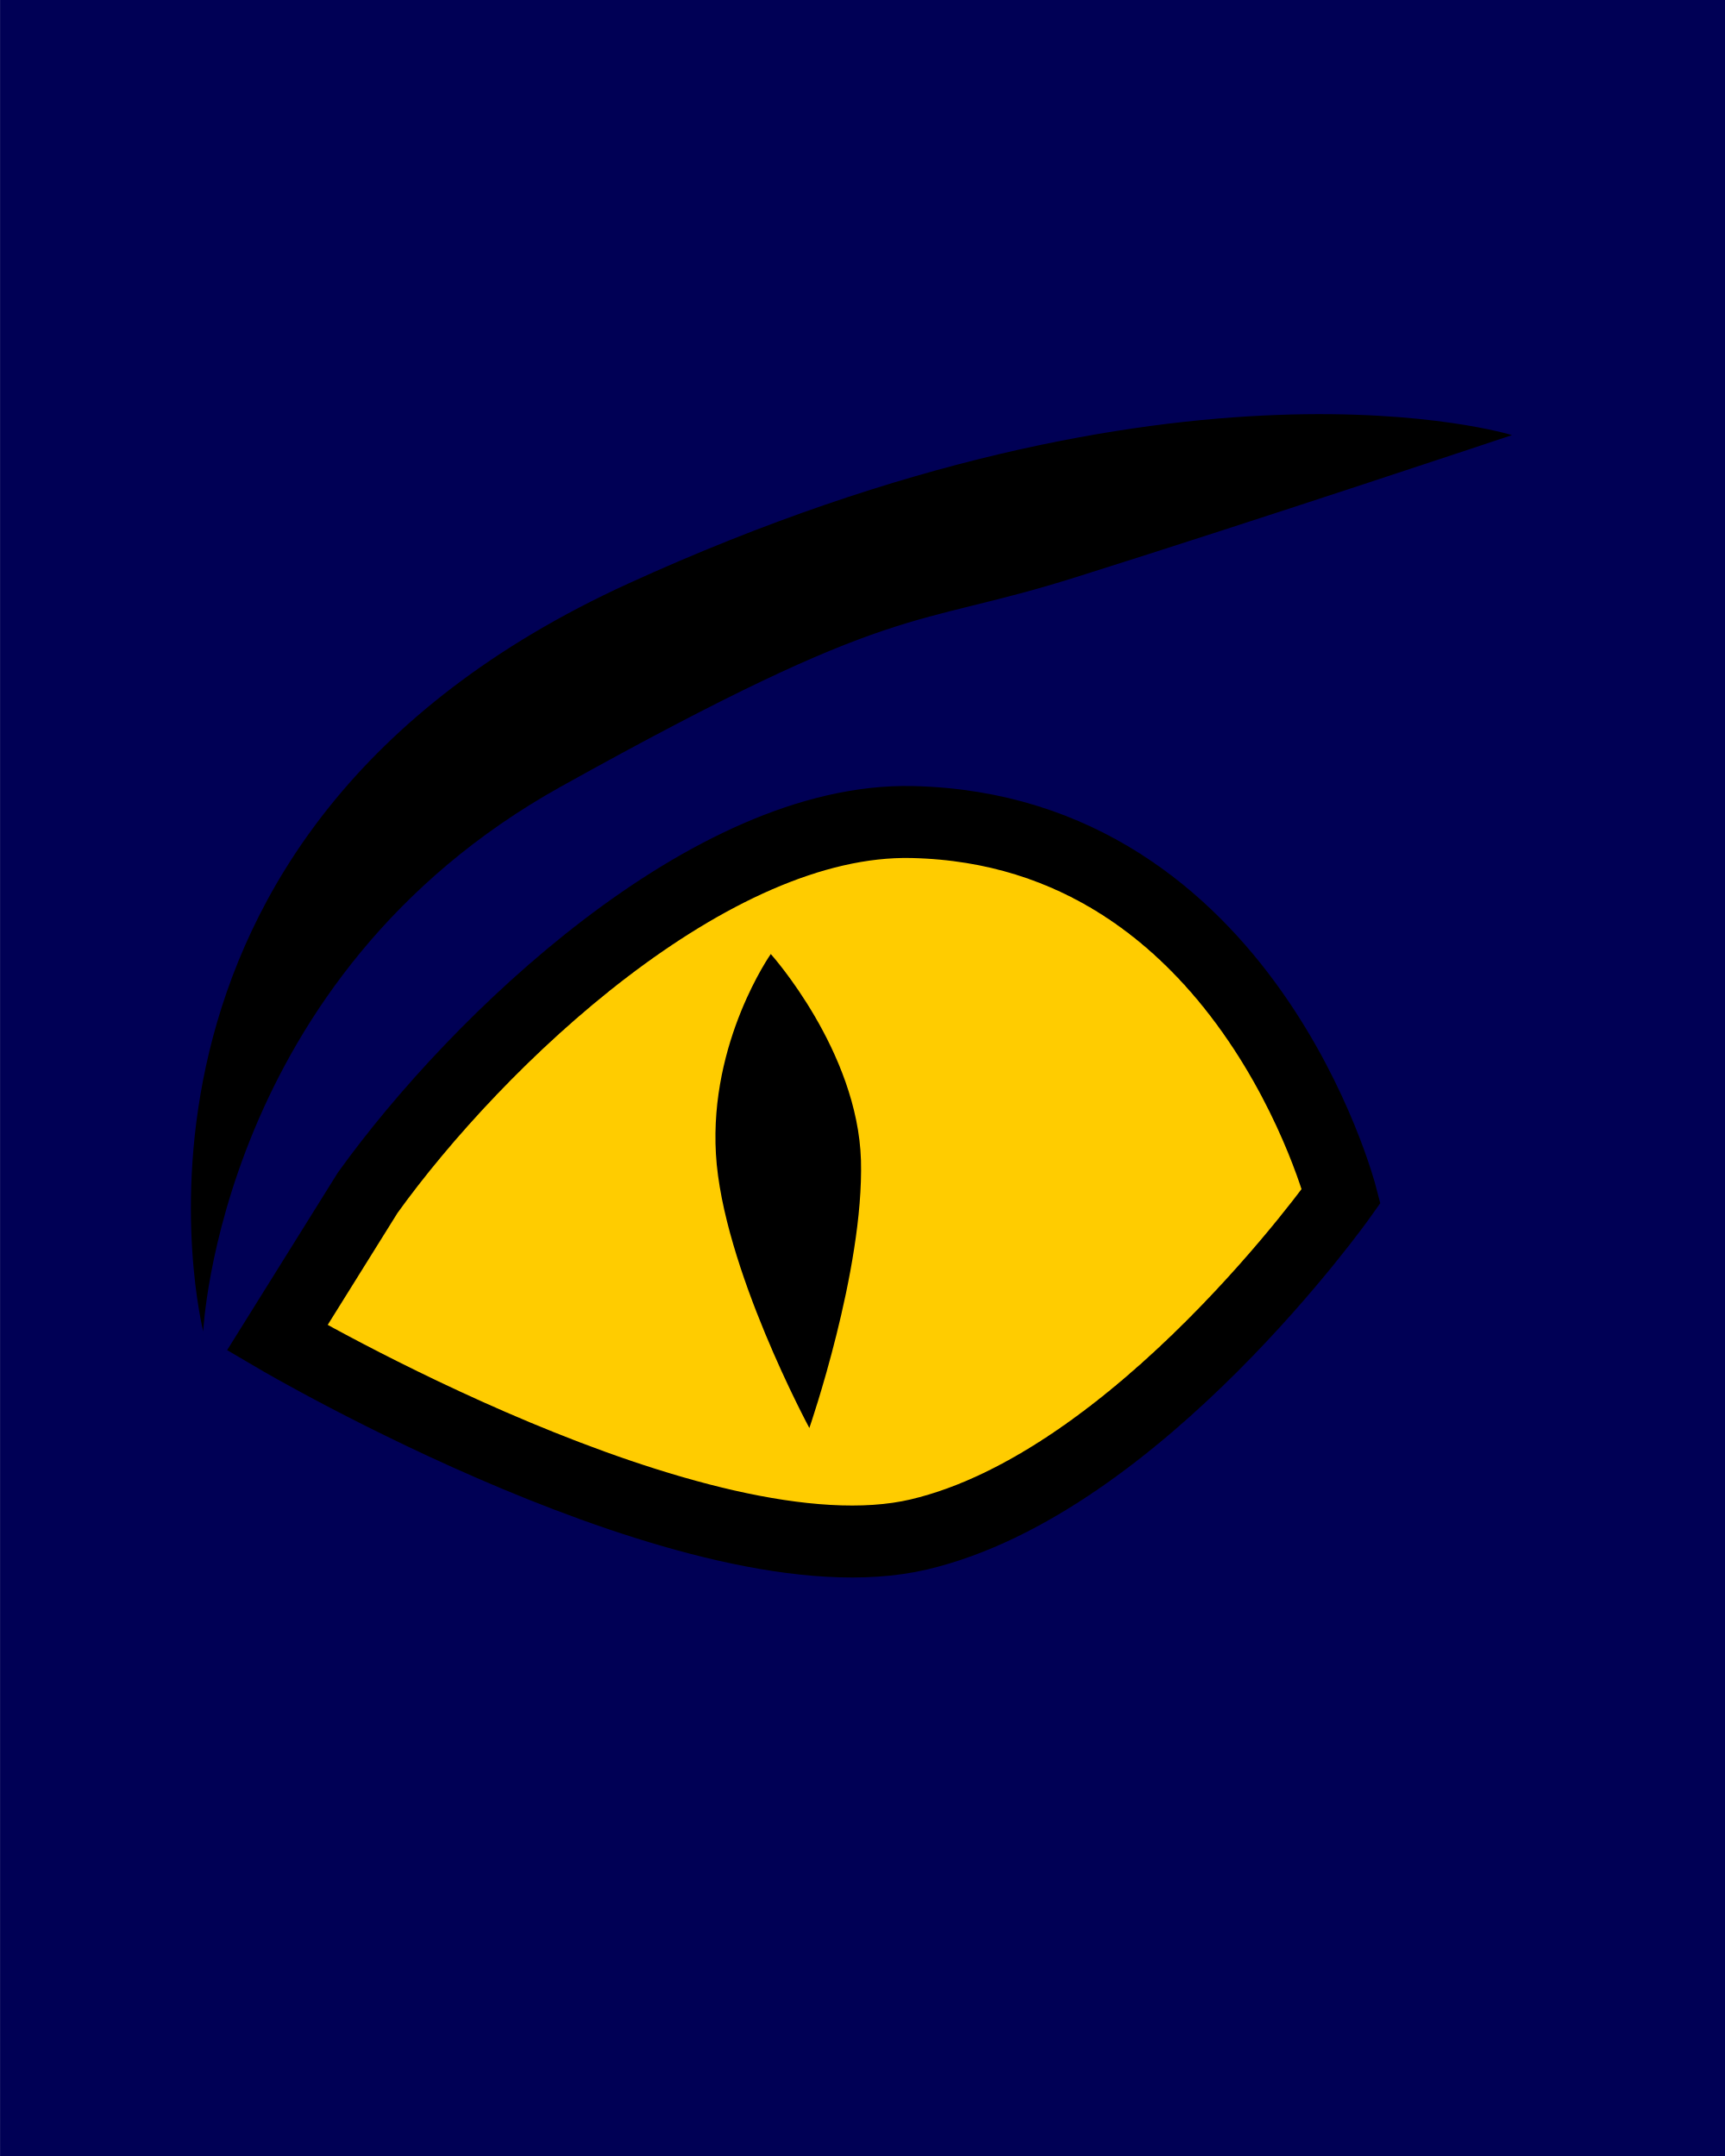
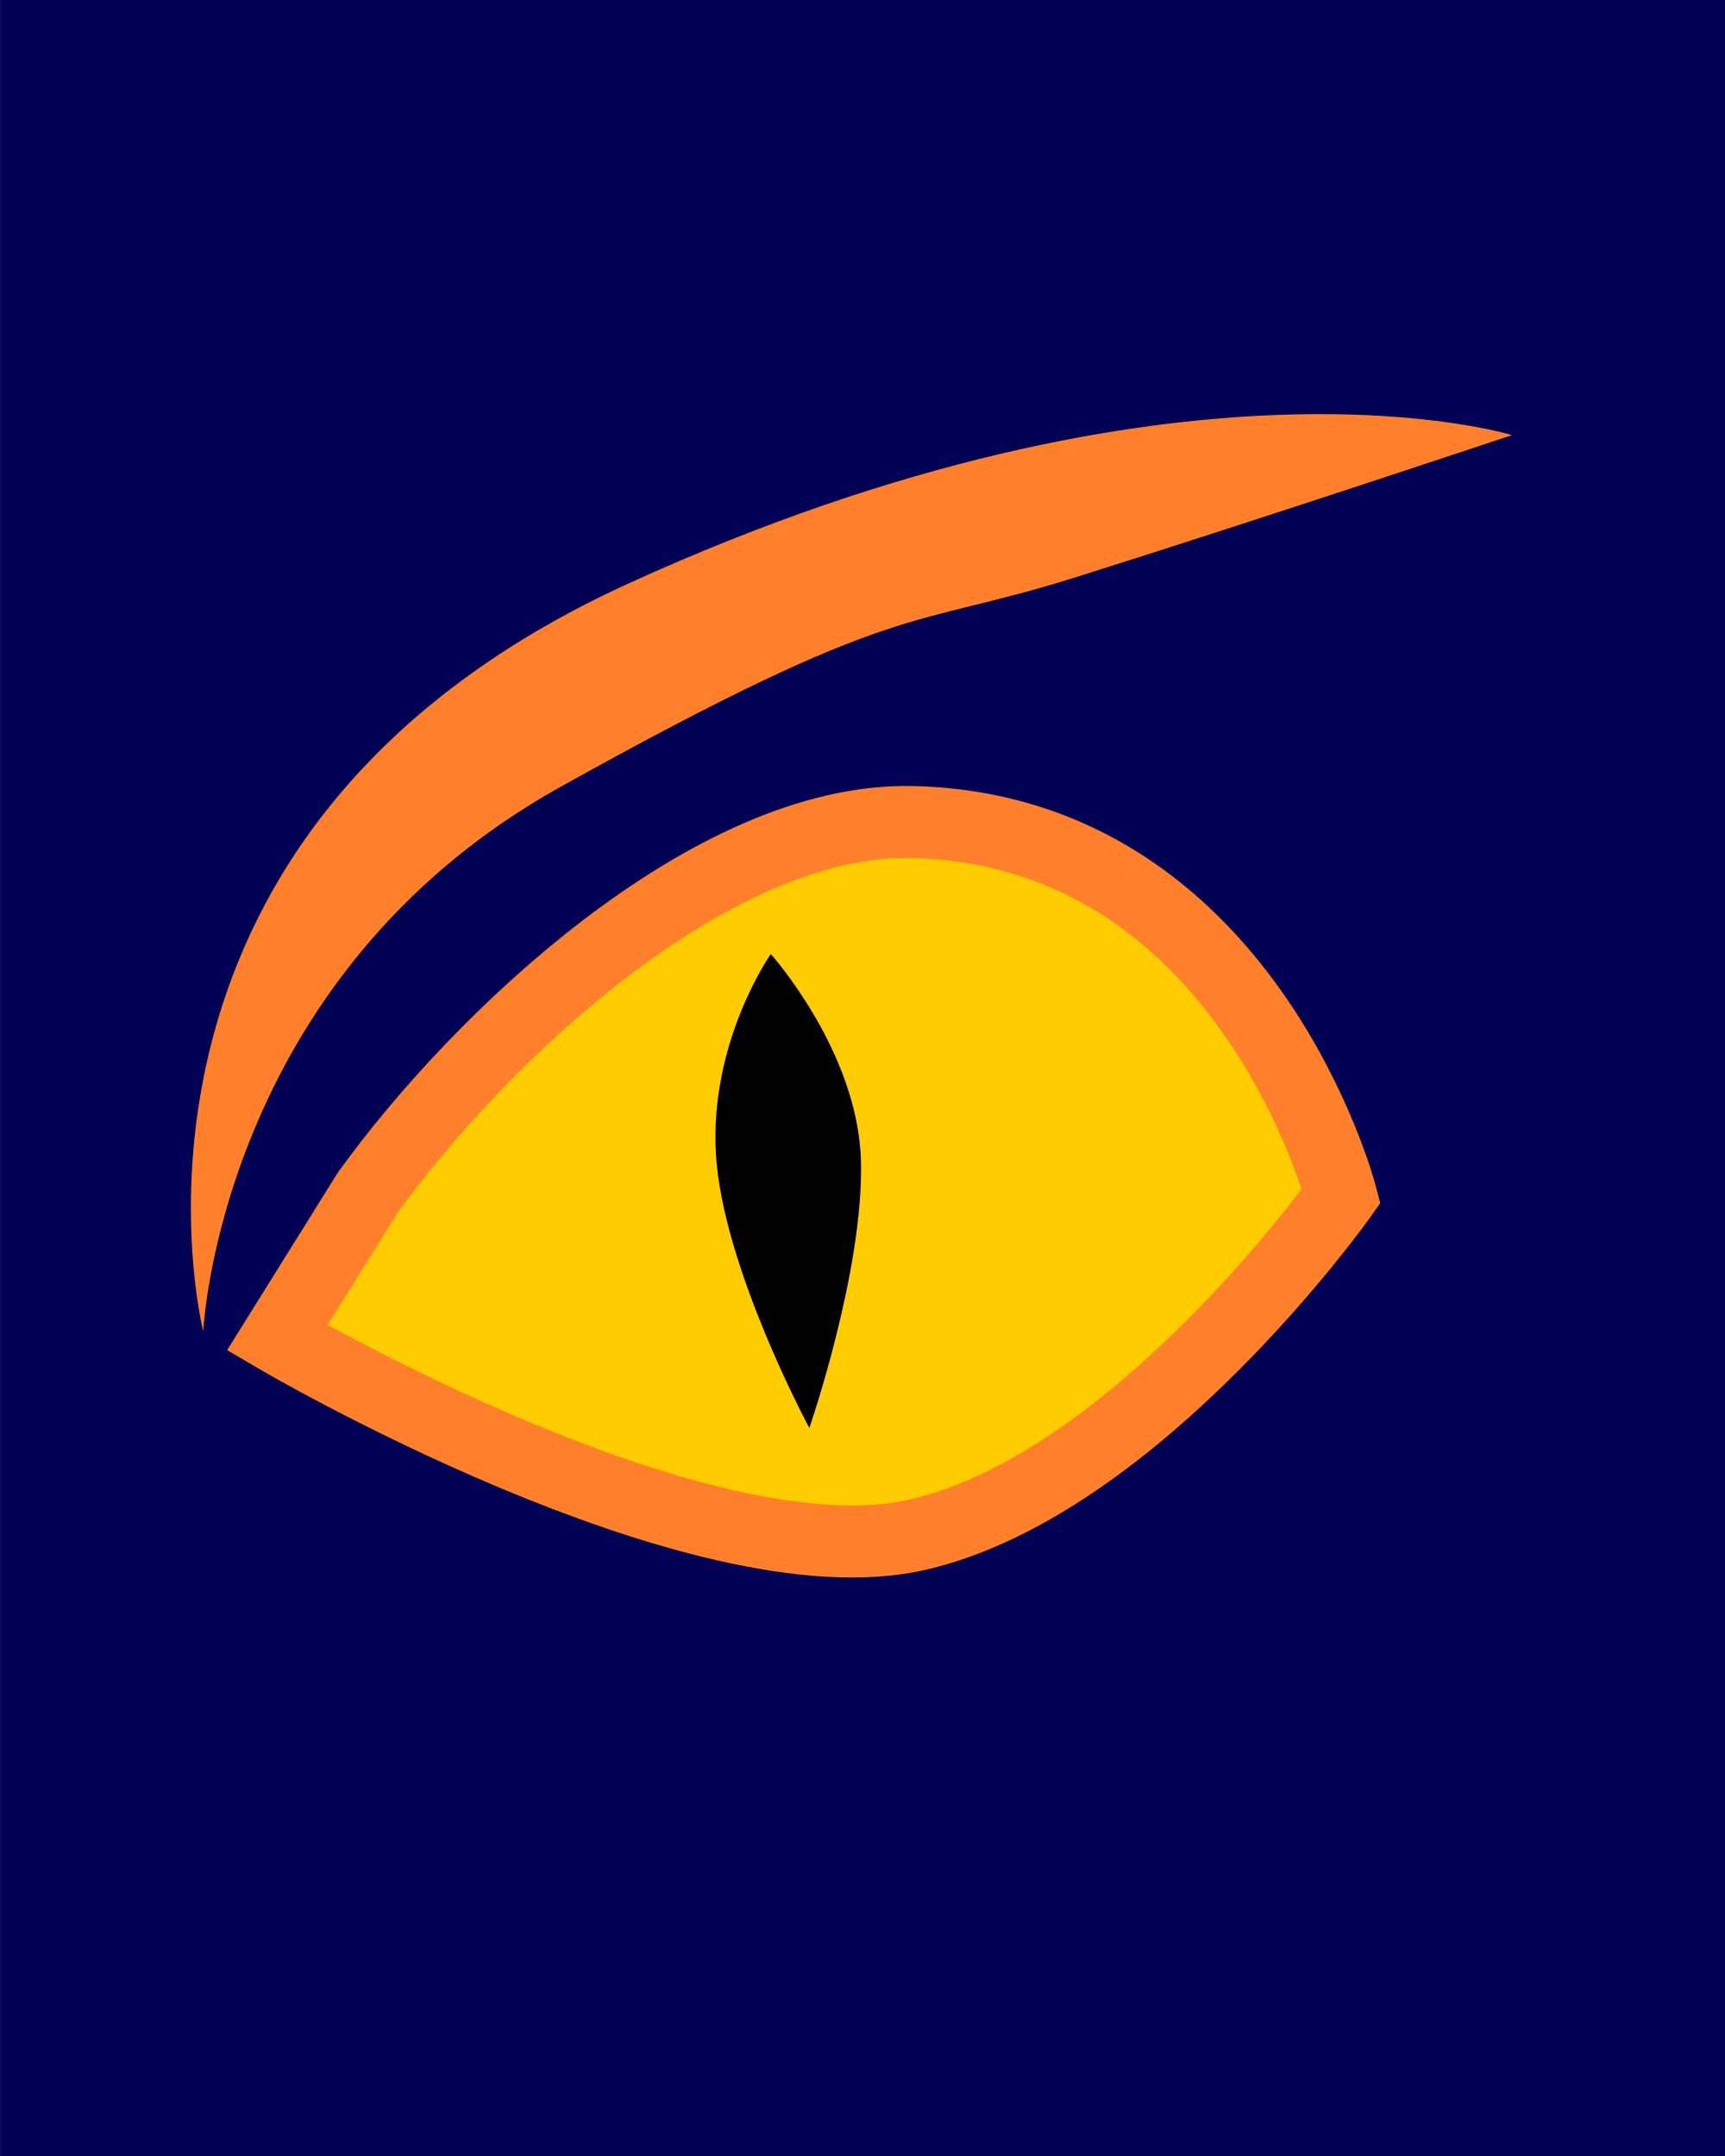
<svg xmlns="http://www.w3.org/2000/svg" width="24" height="30" viewBox="0 0 6.35 7.938" version="1.1" id="svg5">
  <defs id="defs2" />
  <g id="layer1">
    <rect style="fill:#000055;stroke-width:0.221;stroke-linejoin:bevel" id="rect861" width="6.362" height="8.575" x="4.202203e-09" y="-0.611" />
  </g>
  <g id="layer2">
    <g id="layer3">
-       <g id="g3251" transform="translate(-0.2136349,1.210598)">
-         <path style="fill:#ffcc00;stroke:#000000;stroke-width:0.265;stroke-linecap:butt;stroke-linejoin:miter;stroke-miterlimit:4;stroke-dasharray:none;stroke-opacity:1" d="m 1.234,3.715 c 0,0 1.555,0.914 2.362,0.724 0.807,-0.19 1.555,-1.246 1.555,-1.246 0,0 -0.349,-1.349 -1.579,-1.377 C 2.828,1.799 1.971,2.619 1.567,3.181 Z" id="path1079" />
-         <path style="fill:#000000;stroke:#000000;stroke-width:0;stroke-linecap:butt;stroke-linejoin:miter;stroke-miterlimit:4;stroke-dasharray:none;stroke-opacity:1" d="m 3.193,4.047 c 0,0 -0.32,-0.593 -0.344,-1.009 -0.024,-0.415 0.202,-0.736 0.202,-0.736 0,0 0.32,0.356 0.332,0.76 C 3.394,3.466 3.193,4.047 3.193,4.047 Z" id="path2920" />
+       <g id="g3251" transform="translate(-0.2136349,1.210598)" style="fill:#0044aa;fill-opacity:1;stroke:#ffcc00">
+         <path style="fill:#ffcc00;stroke:#ff7f2a;stroke-width:0.265;stroke-linecap:butt;stroke-linejoin:miter;stroke-miterlimit:4;stroke-dasharray:none;stroke-opacity:1;fill-opacity:1" d="m 1.234,3.715 c 0,0 1.555,0.914 2.362,0.724 0.807,-0.19 1.555,-1.246 1.555,-1.246 0,0 -0.349,-1.349 -1.579,-1.377 C 2.828,1.799 1.971,2.619 1.567,3.181 Z" id="path1079" />
+         <path style="fill:#000000;stroke:#ffcc00;stroke-width:0;stroke-linecap:butt;stroke-linejoin:miter;stroke-miterlimit:4;stroke-dasharray:none;stroke-opacity:1;fill-opacity:1" d="m 3.193,4.047 c 0,0 -0.32,-0.593 -0.344,-1.009 -0.024,-0.415 0.202,-0.736 0.202,-0.736 0,0 0.32,0.356 0.332,0.76 C 3.394,3.466 3.193,4.047 3.193,4.047 Z" id="path2920" />
      </g>
-       <path style="fill:#000000;fill-opacity:1;stroke:#000000;stroke-width:0;stroke-linecap:butt;stroke-linejoin:miter;stroke-miterlimit:4;stroke-dasharray:none;stroke-opacity:1" d="m 0.748,4.902 c 0,0 0.059,-1.306 1.317,-2.006 C 3.323,2.196 3.341,2.321 3.964,2.124 4.641,1.911 5.566,1.602 5.566,1.602 c 0,0 -1.222,-0.38 -3.252,0.546 C 0.285,3.074 0.748,4.902 0.748,4.902 Z" id="path3547" />
+       <path style="fill:#ff7f2a;fill-opacity:1;stroke:#ff7f2a;stroke-width:0;stroke-linecap:butt;stroke-linejoin:miter;stroke-miterlimit:4;stroke-dasharray:none;stroke-opacity:1" d="m 0.748,4.902 c 0,0 0.059,-1.306 1.317,-2.006 C 3.323,2.196 3.341,2.321 3.964,2.124 4.641,1.911 5.566,1.602 5.566,1.602 c 0,0 -1.222,-0.38 -3.252,0.546 C 0.285,3.074 0.748,4.902 0.748,4.902 Z" id="path3547" />
    </g>
  </g>
</svg>
